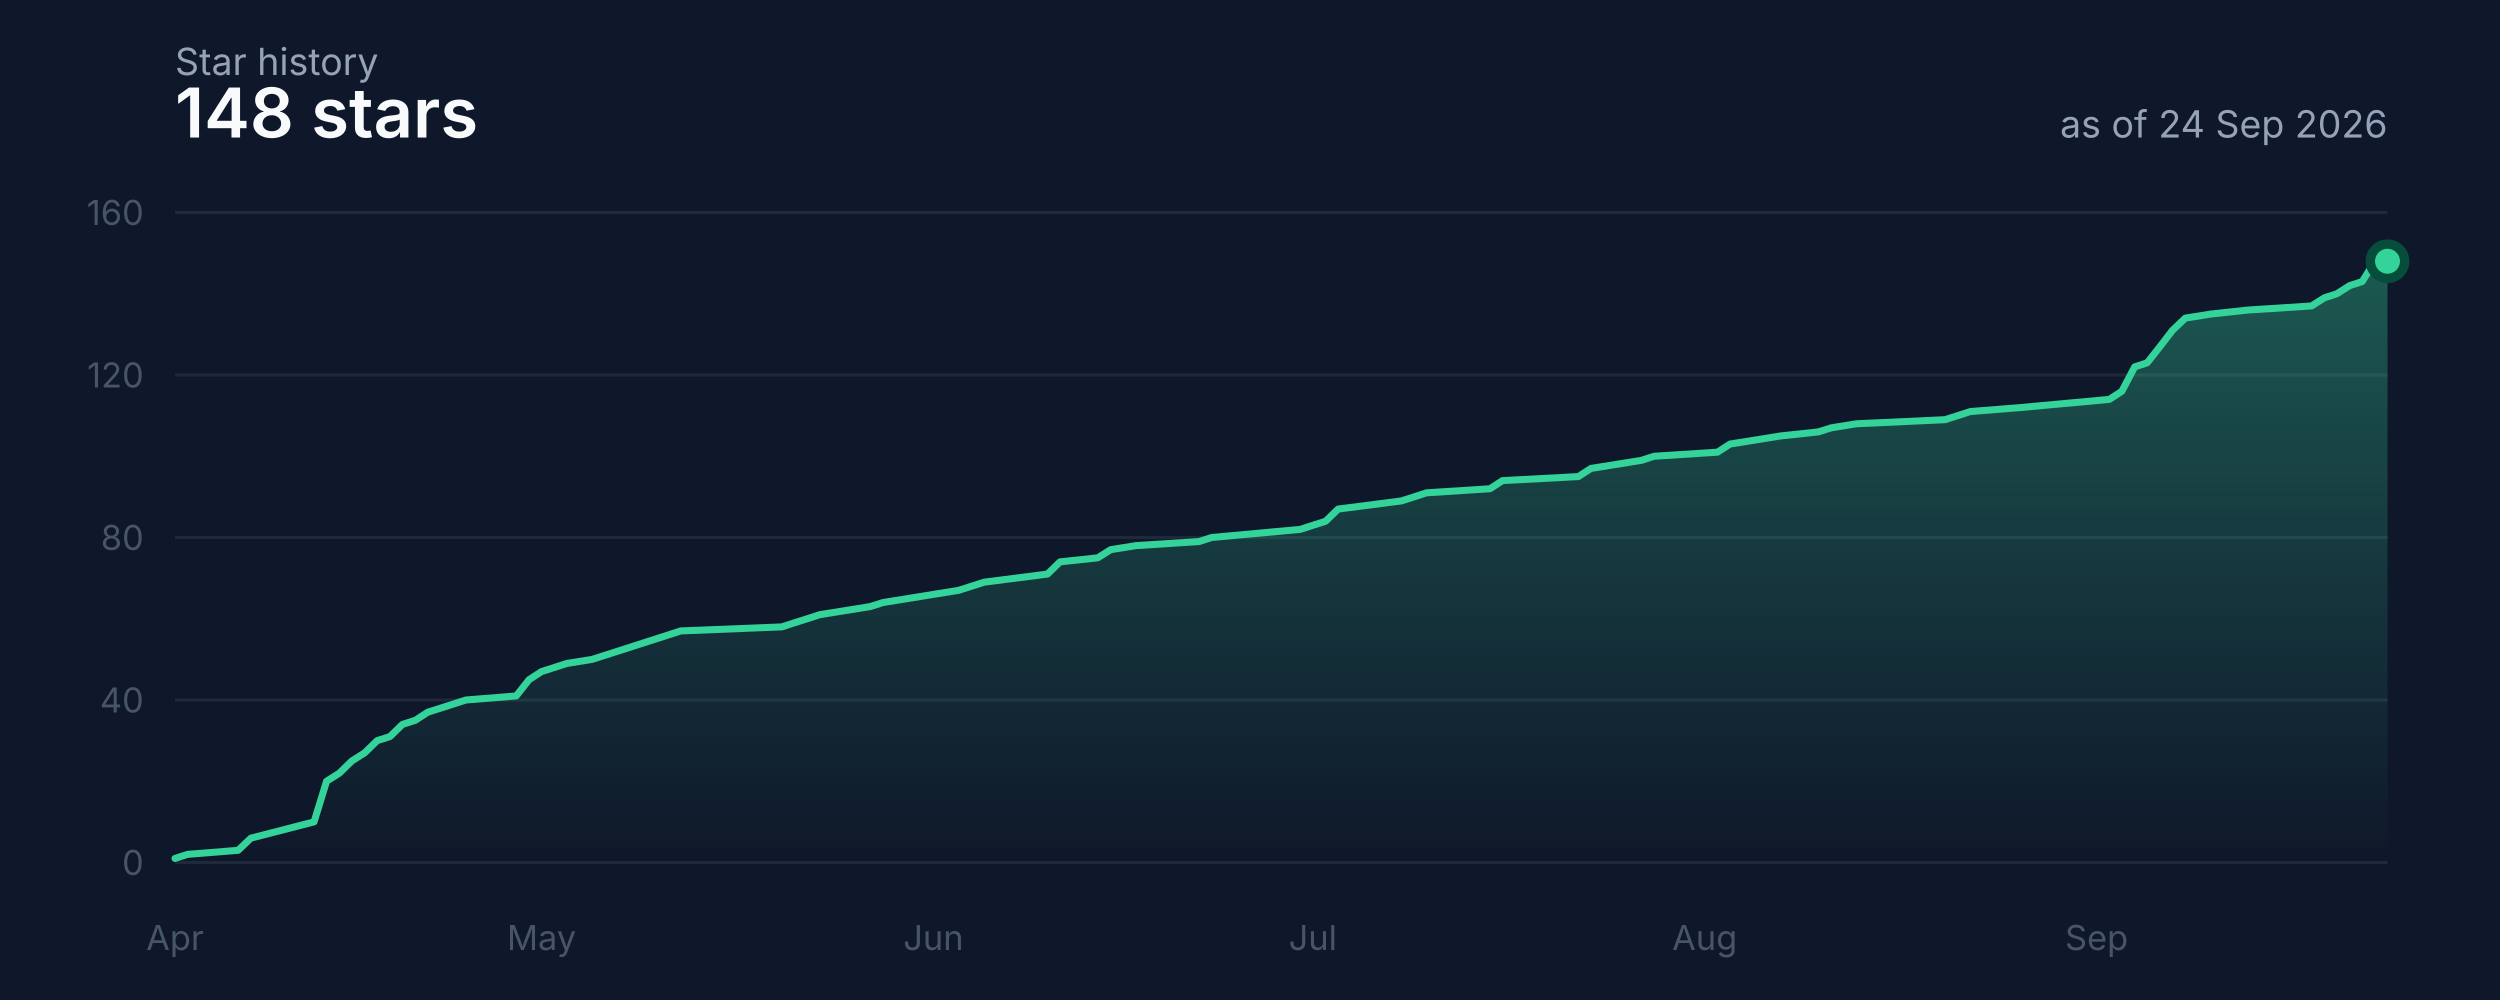
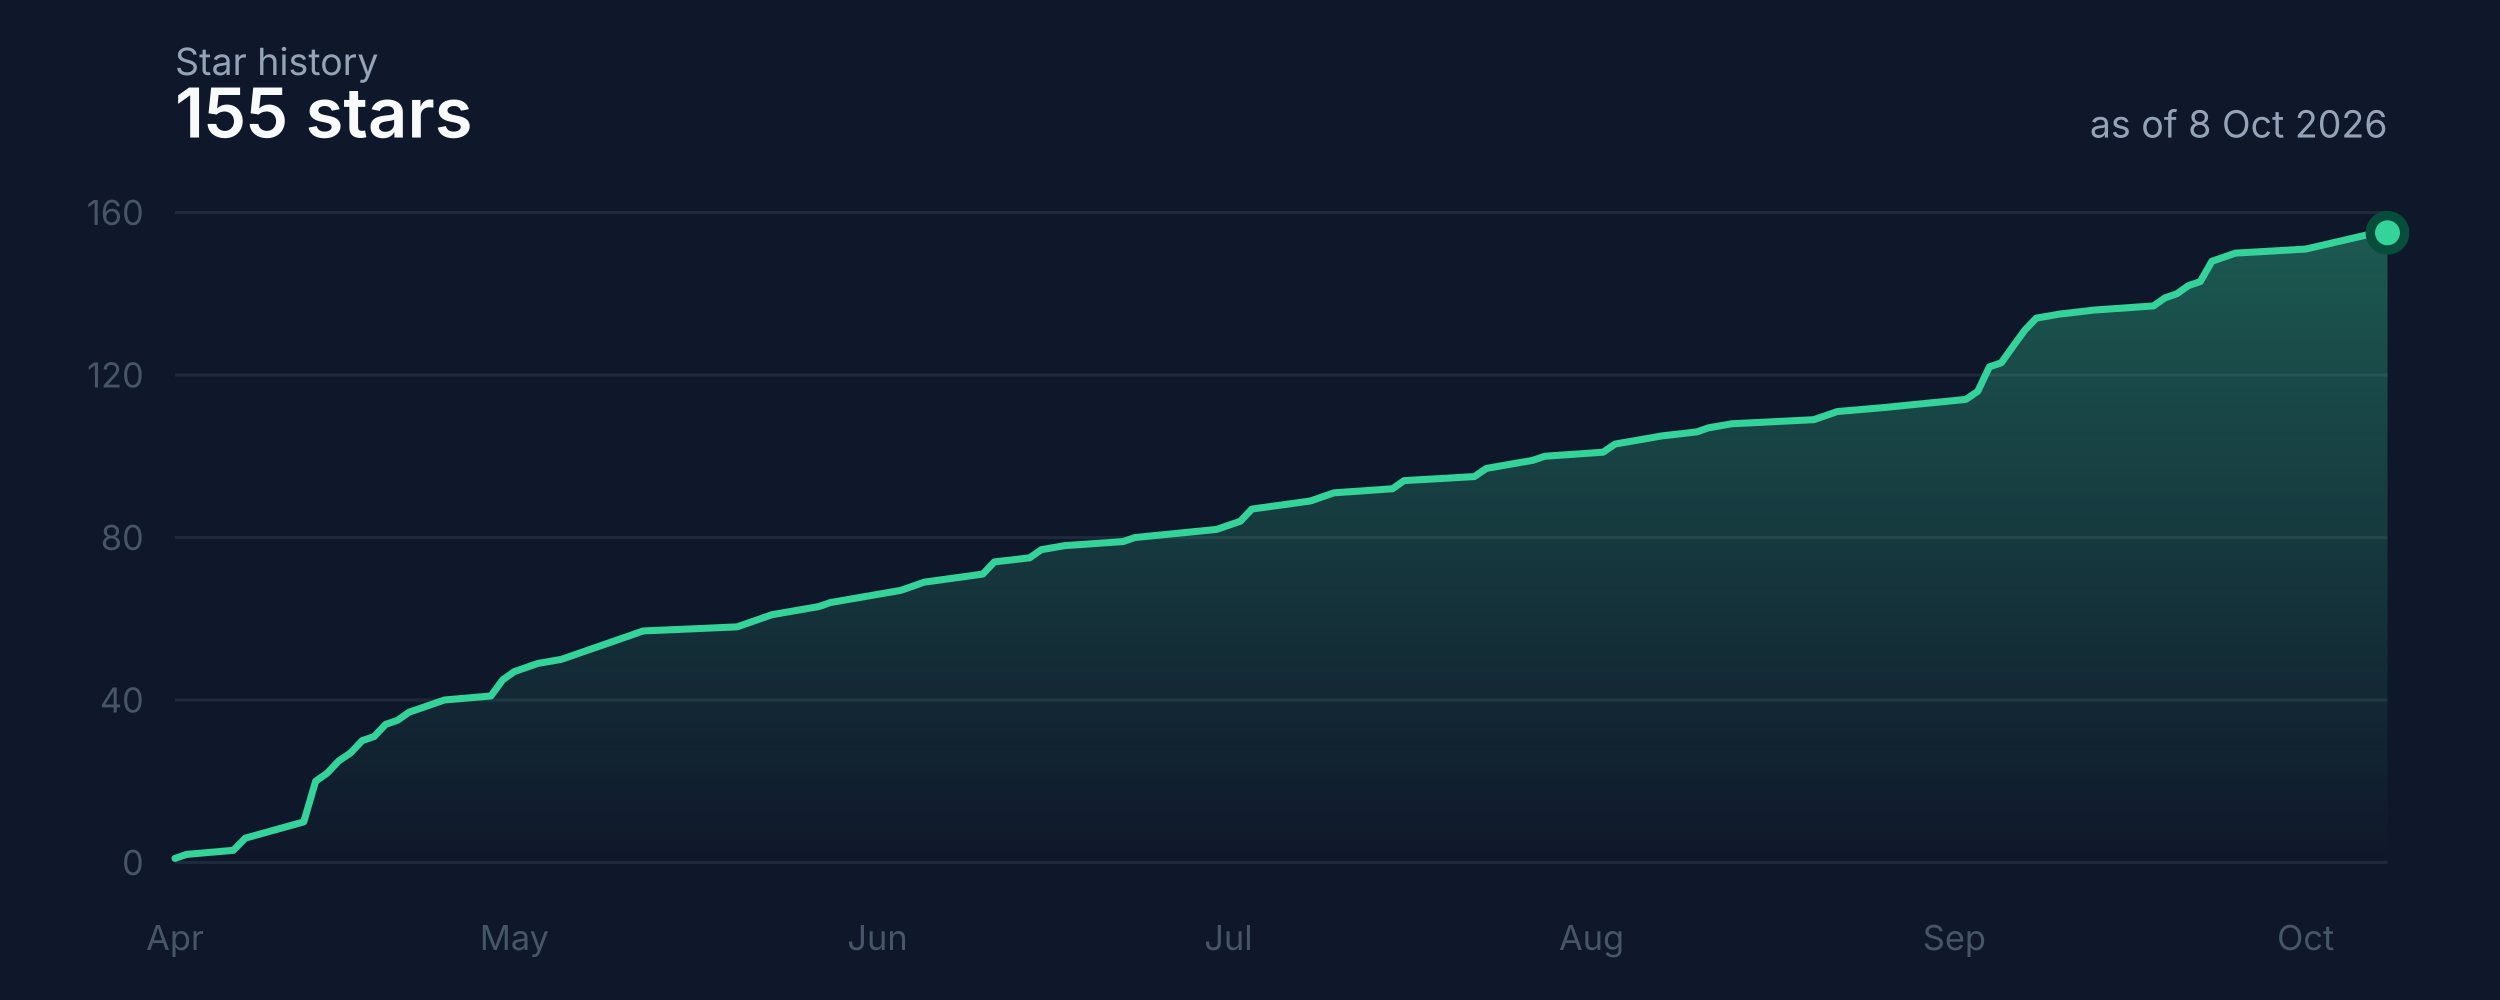
- <svg xmlns="http://www.w3.org/2000/svg" width="800" height="320" viewBox="0 0 800 320" role="img" aria-label="OpenSRE GitHub star history, 148 stars as of 2026-09-24">
+ <svg xmlns="http://www.w3.org/2000/svg" width="800" height="320" viewBox="0 0 800 320" role="img" aria-label="OpenSRE GitHub star history, 155 stars as of 2026-10-08">
  <rect width="100%" height="100%" fill="#0f172a" />
  <text x="56" y="24" fill="#94a3b8" font-family="ui-sans-serif, system-ui, -apple-system, sans-serif" font-size="12">Star history</text>
-   <text x="56" y="44" fill="#f8fafc" font-family="ui-sans-serif, system-ui, -apple-system, sans-serif" font-size="22" font-weight="600">148 stars</text>
-   <text x="764" y="44" fill="#94a3b8" font-family="ui-sans-serif, system-ui, -apple-system, sans-serif" font-size="12" text-anchor="end">as of 24 Sep 2026</text>
+   <text x="56" y="44" fill="#f8fafc" font-family="ui-sans-serif, system-ui, -apple-system, sans-serif" font-size="22" font-weight="600">155 stars</text>
+   <text x="764" y="44" fill="#94a3b8" font-family="ui-sans-serif, system-ui, -apple-system, sans-serif" font-size="12" text-anchor="end">as of 8 Oct 2026</text>
  <g font-family="ui-sans-serif, system-ui, -apple-system, sans-serif">
    <line x1="56" y1="276.0" x2="764" y2="276.0" stroke="#1e293b" stroke-width="1" />
    <text x="46" y="276.0" fill="#475569" font-size="11" text-anchor="end" dominant-baseline="middle">0</text>
    <line x1="56" y1="224.0" x2="764" y2="224.0" stroke="#1e293b" stroke-width="1" />
    <text x="46" y="224.0" fill="#475569" font-size="11" text-anchor="end" dominant-baseline="middle">40</text>
    <line x1="56" y1="172.0" x2="764" y2="172.0" stroke="#1e293b" stroke-width="1" />
    <text x="46" y="172.0" fill="#475569" font-size="11" text-anchor="end" dominant-baseline="middle">80</text>
    <line x1="56" y1="120.0" x2="764" y2="120.0" stroke="#1e293b" stroke-width="1" />
    <text x="46" y="120.0" fill="#475569" font-size="11" text-anchor="end" dominant-baseline="middle">120</text>
    <line x1="56" y1="68.0" x2="764" y2="68.0" stroke="#1e293b" stroke-width="1" />
    <text x="46" y="68.0" fill="#475569" font-size="11" text-anchor="end" dominant-baseline="middle">160</text>
    <text x="56.0" y="304" fill="#475569" font-size="11" text-anchor="middle">Apr</text>
-     <text x="173.3" y="304" fill="#475569" font-size="11" text-anchor="middle">May</text>
-     <text x="298.7" y="304" fill="#475569" font-size="11" text-anchor="middle">Jun</text>
-     <text x="420.1" y="304" fill="#475569" font-size="11" text-anchor="middle">Jul</text>
-     <text x="545.5" y="304" fill="#475569" font-size="11" text-anchor="middle">Aug</text>
-     <text x="670.9" y="304" fill="#475569" font-size="11" text-anchor="middle">Sep</text>
+     <text x="164.6" y="304" fill="#475569" font-size="11" text-anchor="middle">May</text>
+     <text x="280.8" y="304" fill="#475569" font-size="11" text-anchor="middle">Jun</text>
+     <text x="393.1" y="304" fill="#475569" font-size="11" text-anchor="middle">Jul</text>
+     <text x="509.3" y="304" fill="#475569" font-size="11" text-anchor="middle">Aug</text>
+     <text x="625.4" y="304" fill="#475569" font-size="11" text-anchor="middle">Sep</text>
+     <text x="737.8" y="304" fill="#475569" font-size="11" text-anchor="middle">Oct</text>
  </g>
  <defs>
    <linearGradient id="fill-dark" x1="0" y1="0" x2="0" y2="1">
      <stop offset="0%" stop-color="#34d399" stop-opacity="0.35" />
      <stop offset="100%" stop-color="#34d399" stop-opacity="0" />
    </linearGradient>
  </defs>
-   <path d="M56.0,274.7 L60.0,273.4 L76.2,272.1 L80.3,268.2 L100.5,263.0 L104.5,250.0 L108.6,247.4 L112.6,243.5 L116.7,240.9 L120.7,237.0 L124.8,235.7 L128.8,231.8 L132.9,230.5 L136.9,227.9 L141.0,226.6 L149.1,224.0 L165.2,222.7 L169.3,217.5 L173.3,214.9 L181.4,212.3 L189.5,211.0 L197.6,208.4 L213.8,203.2 L217.8,201.9 L250.2,200.6 L254.2,199.3 L258.3,198.0 L262.3,196.7 L278.5,194.1 L282.6,192.8 L290.7,191.5 L298.7,190.2 L306.8,188.9 L314.9,186.3 L335.2,183.7 L339.2,179.8 L351.3,178.5 L355.4,175.9 L363.5,174.6 L383.7,173.3 L387.7,172.0 L416.1,169.4 L420.1,168.1 L424.2,166.8 L428.2,162.9 L448.4,160.3 L452.5,159.0 L456.5,157.7 L476.8,156.4 L480.8,153.8 L505.1,152.5 L509.1,149.9 L517.2,148.6 L525.3,147.3 L529.3,146.0 L549.6,144.7 L553.6,142.1 L561.7,140.8 L569.8,139.5 L581.9,138.2 L586.0,136.9 L594.1,135.6 L622.4,134.3 L630.5,131.7 L646.7,130.4 L675.0,127.8 L679.0,125.2 L683.1,117.4 L687.1,116.1 L691.2,110.9 L695.2,105.7 L699.3,101.8 L707.4,100.5 L719.5,99.2 L739.7,97.9 L743.8,95.3 L747.8,94.0 L751.9,91.4 L755.9,90.1 L760.0,83.6 L764.0,83.6 L764.0,276.0 L56.0,276.0 Z" fill="url(#fill-dark)" />
-   <path d="M56.0,274.7 L60.0,273.4 L76.2,272.1 L80.3,268.2 L100.5,263.0 L104.5,250.0 L108.6,247.4 L112.6,243.5 L116.7,240.9 L120.7,237.0 L124.8,235.7 L128.8,231.8 L132.9,230.5 L136.9,227.9 L141.0,226.6 L149.1,224.0 L165.2,222.7 L169.3,217.5 L173.3,214.9 L181.4,212.3 L189.5,211.0 L197.6,208.4 L213.8,203.2 L217.8,201.9 L250.2,200.6 L254.2,199.3 L258.3,198.0 L262.3,196.7 L278.5,194.1 L282.6,192.8 L290.7,191.5 L298.7,190.2 L306.8,188.9 L314.9,186.3 L335.2,183.7 L339.2,179.8 L351.3,178.5 L355.4,175.9 L363.5,174.6 L383.7,173.3 L387.7,172.0 L416.1,169.4 L420.1,168.1 L424.2,166.8 L428.2,162.9 L448.4,160.3 L452.5,159.0 L456.5,157.7 L476.8,156.4 L480.8,153.8 L505.1,152.5 L509.1,149.9 L517.2,148.6 L525.3,147.3 L529.3,146.0 L549.6,144.7 L553.6,142.1 L561.7,140.8 L569.8,139.5 L581.9,138.2 L586.0,136.9 L594.1,135.6 L622.4,134.3 L630.5,131.7 L646.7,130.4 L675.0,127.8 L679.0,125.2 L683.1,117.4 L687.1,116.1 L691.2,110.9 L695.2,105.7 L699.3,101.8 L707.4,100.5 L719.5,99.2 L739.7,97.9 L743.8,95.3 L747.8,94.0 L751.9,91.4 L755.9,90.1 L760.0,83.6 L764.0,83.6" fill="none" stroke="#34d399" stroke-width="2.25" stroke-linecap="round" stroke-linejoin="round" />
-   <circle cx="764.0" cy="83.6" r="7" fill="#064e3b" />
-   <circle cx="764.0" cy="83.6" r="4" fill="#34d399" />
+   <path d="M56.0,274.7 L59.7,273.4 L74.7,272.1 L78.5,268.2 L97.2,263.0 L101.0,250.0 L104.7,247.4 L108.4,243.5 L112.2,240.9 L115.9,237.0 L119.7,235.7 L123.4,231.8 L127.2,230.5 L130.9,227.9 L134.7,226.6 L142.2,224.0 L157.1,222.7 L160.9,217.5 L164.6,214.9 L172.1,212.3 L179.6,211.0 L187.1,208.4 L202.1,203.2 L205.8,201.9 L235.8,200.6 L239.6,199.3 L243.3,198.0 L247.0,196.7 L262.0,194.1 L265.8,192.8 L273.3,191.5 L280.8,190.2 L288.3,188.9 L295.7,186.3 L314.5,183.7 L318.2,179.8 L329.5,178.5 L333.2,175.9 L340.7,174.6 L359.4,173.3 L363.2,172.0 L389.4,169.4 L393.1,168.1 L396.9,166.8 L400.6,162.9 L419.4,160.3 L423.1,159.0 L426.9,157.7 L445.6,156.4 L449.3,153.8 L471.8,152.5 L475.6,149.9 L483.0,148.6 L490.5,147.3 L494.3,146.0 L513.0,144.7 L516.8,142.1 L524.3,140.8 L531.7,139.5 L543.0,138.2 L546.7,136.9 L554.2,135.6 L580.4,134.3 L587.9,131.7 L602.9,130.4 L629.1,127.8 L632.9,125.2 L636.6,117.4 L640.4,116.1 L644.1,110.9 L647.9,105.7 L651.6,101.8 L659.1,100.5 L670.3,99.2 L689.1,97.9 L692.8,95.3 L696.6,94.0 L700.3,91.4 L704.1,90.1 L707.8,83.6 L711.6,82.3 L715.3,81.0 L737.8,79.7 L760.3,74.5 L764.0,74.5 L764.0,276.0 L56.0,276.0 Z" fill="url(#fill-dark)" />
+   <path d="M56.0,274.7 L59.7,273.4 L74.7,272.1 L78.5,268.2 L97.2,263.0 L101.0,250.0 L104.7,247.4 L108.4,243.5 L112.2,240.9 L115.9,237.0 L119.7,235.7 L123.4,231.8 L127.2,230.5 L130.9,227.9 L134.7,226.6 L142.2,224.0 L157.1,222.7 L160.9,217.5 L164.6,214.9 L172.1,212.3 L179.6,211.0 L187.1,208.4 L202.1,203.2 L205.8,201.9 L235.8,200.6 L239.6,199.3 L243.3,198.0 L247.0,196.7 L262.0,194.1 L265.8,192.8 L273.3,191.5 L280.8,190.2 L288.3,188.9 L295.7,186.3 L314.5,183.7 L318.2,179.8 L329.5,178.5 L333.2,175.9 L340.7,174.6 L359.4,173.3 L363.2,172.0 L389.4,169.4 L393.1,168.1 L396.9,166.8 L400.6,162.9 L419.4,160.3 L423.1,159.0 L426.9,157.7 L445.6,156.4 L449.3,153.8 L471.8,152.5 L475.6,149.9 L483.0,148.6 L490.5,147.3 L494.3,146.0 L513.0,144.7 L516.8,142.1 L524.3,140.8 L531.7,139.5 L543.0,138.2 L546.7,136.9 L554.2,135.6 L580.4,134.3 L587.9,131.7 L602.9,130.4 L629.1,127.8 L632.9,125.2 L636.6,117.4 L640.4,116.1 L644.1,110.9 L647.9,105.7 L651.6,101.8 L659.1,100.5 L670.3,99.2 L689.1,97.9 L692.8,95.3 L696.6,94.0 L700.3,91.4 L704.1,90.1 L707.8,83.6 L711.6,82.3 L715.3,81.0 L737.8,79.7 L760.3,74.5 L764.0,74.5" fill="none" stroke="#34d399" stroke-width="2.25" stroke-linecap="round" stroke-linejoin="round" />
+   <circle cx="764.0" cy="74.5" r="7" fill="#064e3b" />
+   <circle cx="764.0" cy="74.5" r="4" fill="#34d399" />
</svg>
